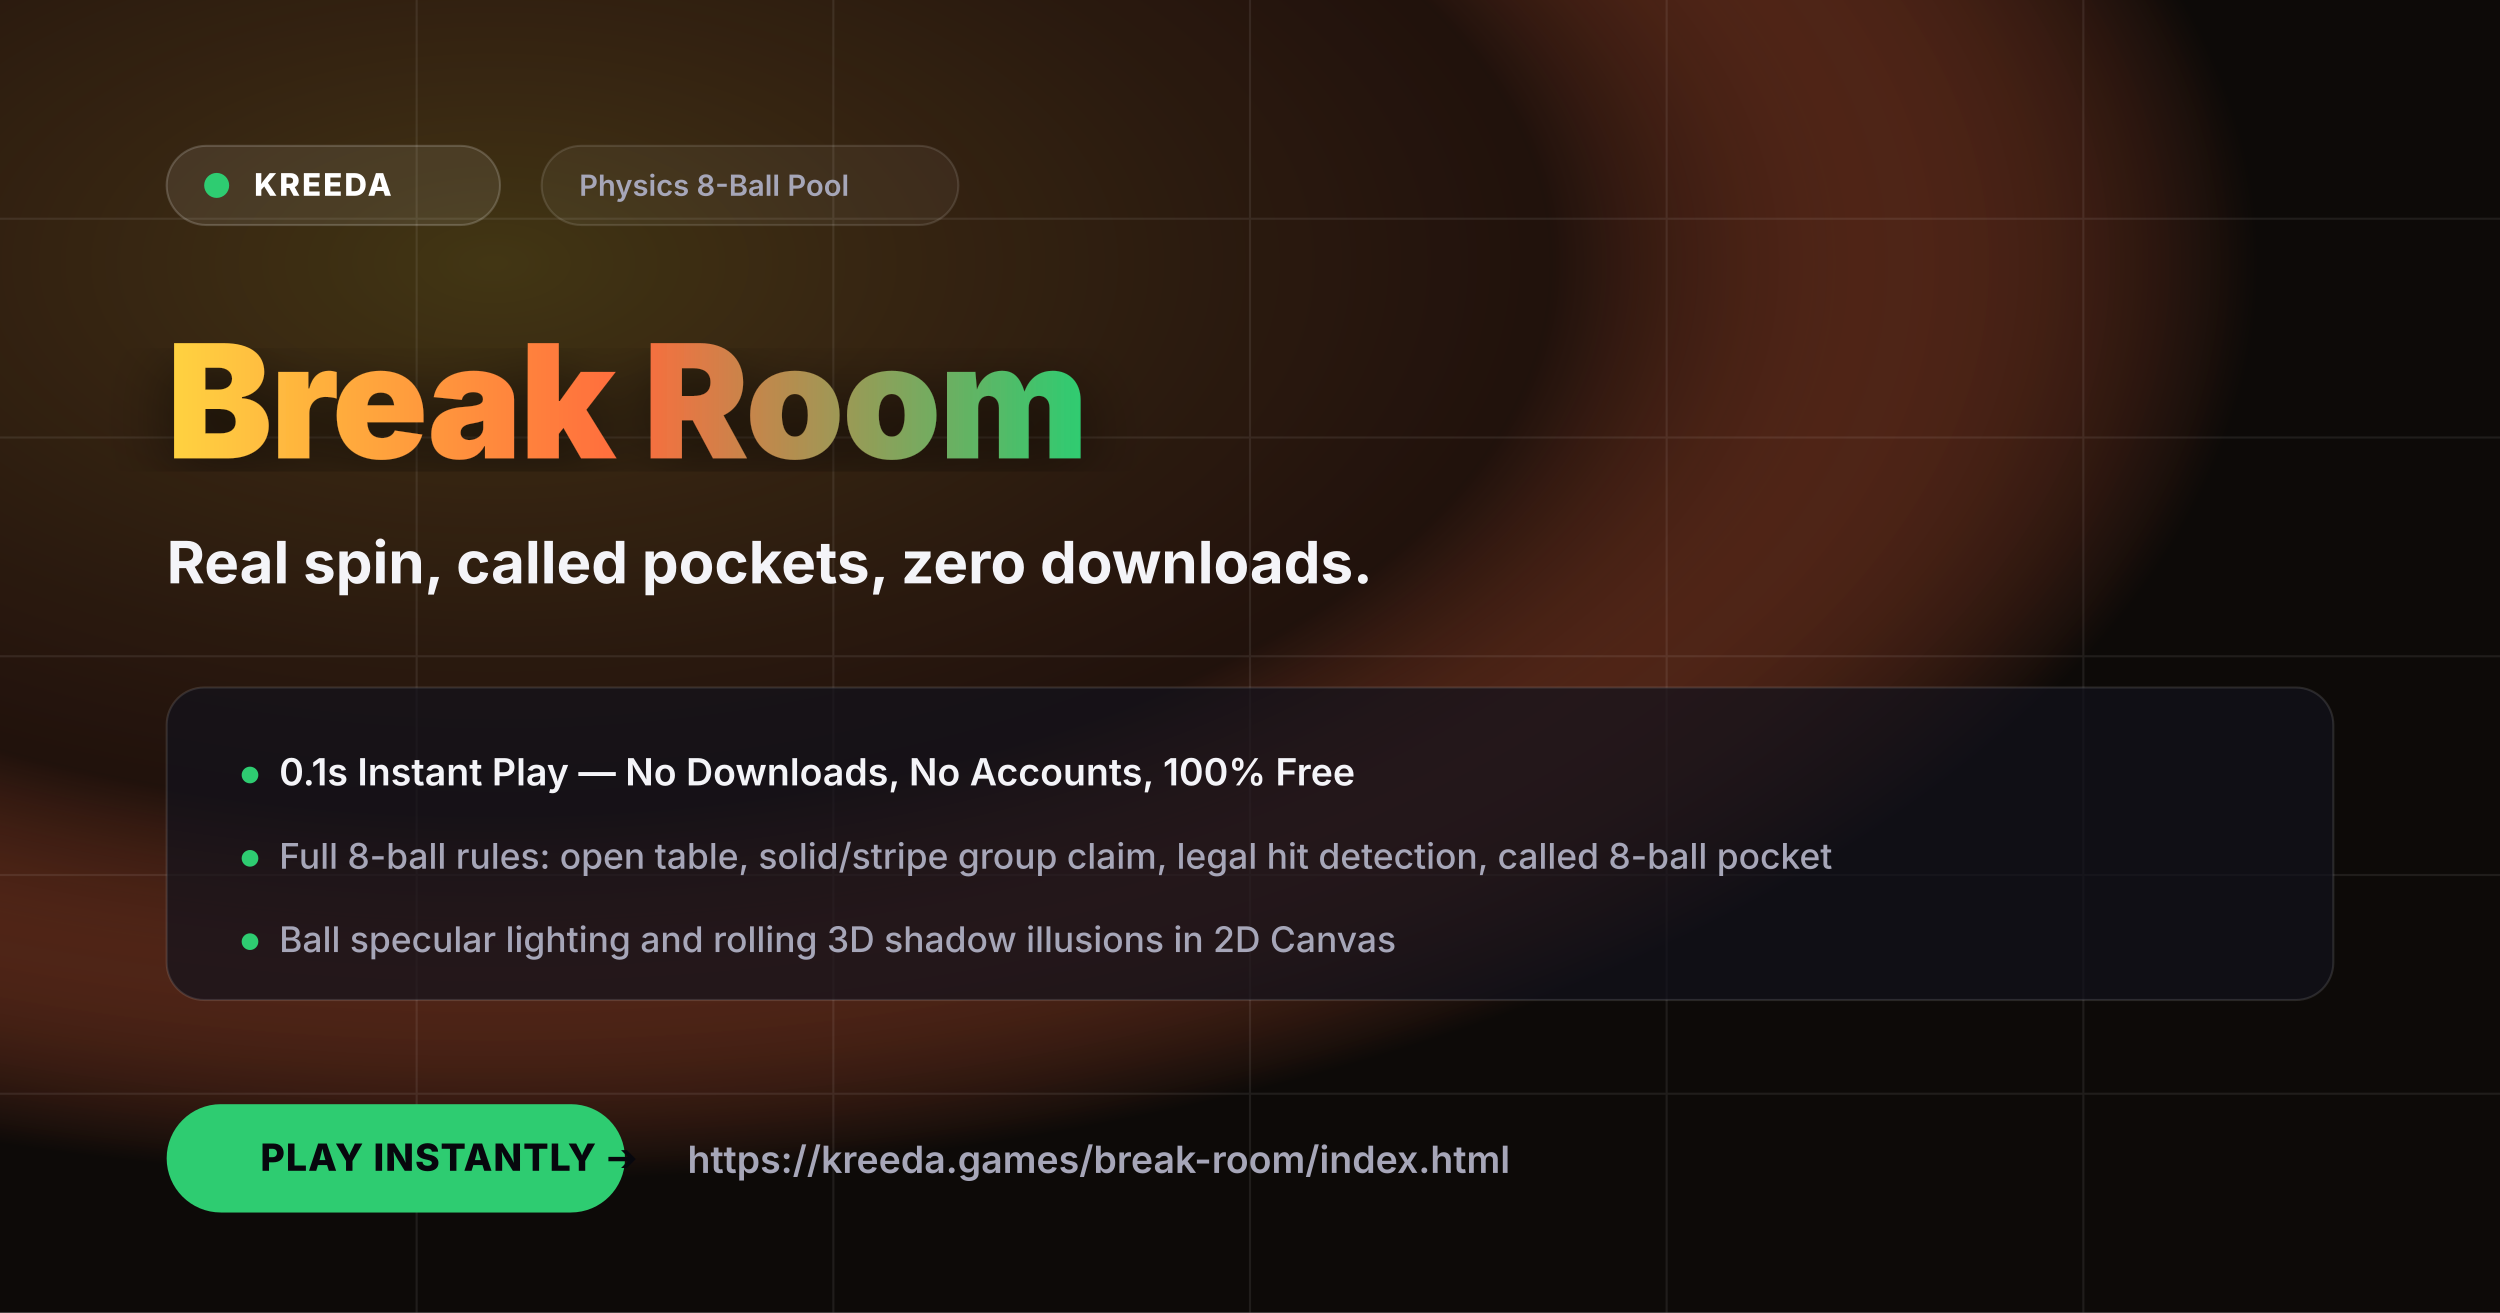
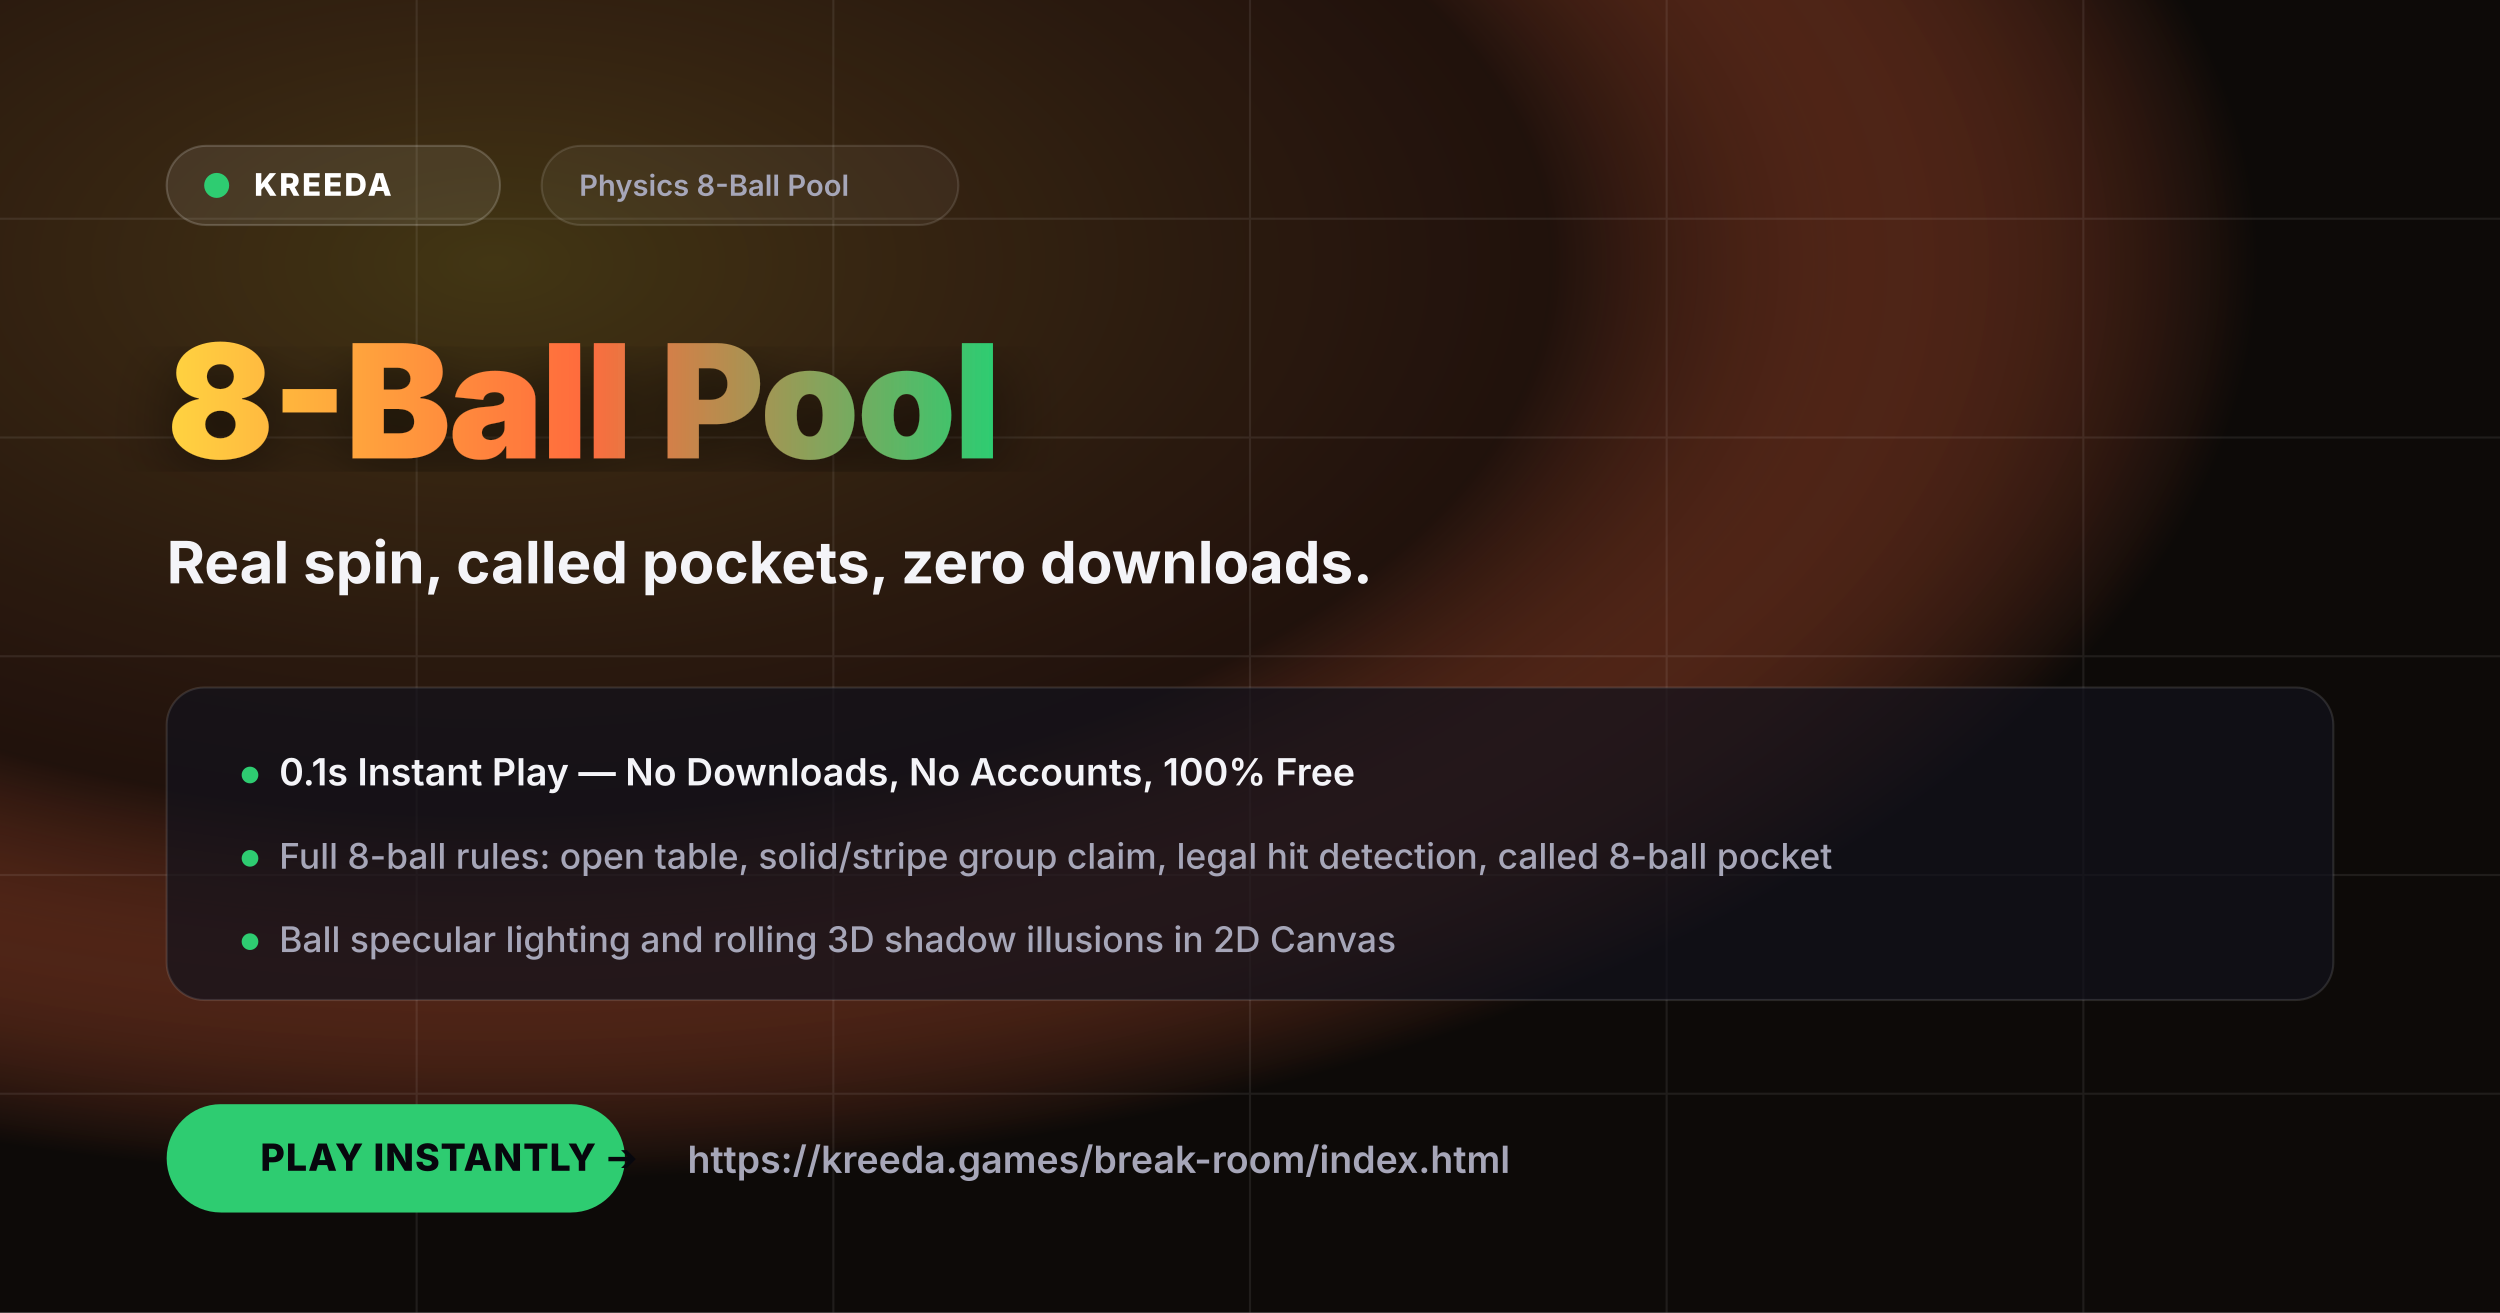
<svg xmlns="http://www.w3.org/2000/svg" viewBox="0 0 1200 630" width="1200" height="630">
  <defs>
    <radialGradient id="bgGlow" cx="20%" cy="20%" r="70%">
      <stop offset="0%" stop-color="#ffd23f" stop-opacity="0.22" />
      <stop offset="60%" stop-color="#ff6b3d" stop-opacity="0.08" />
      <stop offset="100%" stop-color="#0d0a08" stop-opacity="1" />
    </radialGradient>
    <linearGradient id="textGrad" x1="0%" y1="0%" x2="100%" y2="0%">
      <stop offset="0%" stop-color="#ffd23f" />
      <stop offset="50%" stop-color="#ff6b3d" />
      <stop offset="100%" stop-color="#2ecc71" />
    </linearGradient>
    <filter id="shadow" x="-10%" y="-10%" width="120%" height="120%">
      <feDropShadow dx="0" dy="8" stdDeviation="16" flood-color="#000000" flood-opacity="0.6" />
    </filter>
  </defs>
  <rect width="1200" height="630" fill="#0d0a08" />
  <rect width="1200" height="630" fill="url(#bgGlow)" />
  <g opacity="0.08" stroke="#ffffff" stroke-width="1">
    <line x1="0" y1="105" x2="1200" y2="105" />
    <line x1="0" y1="210" x2="1200" y2="210" />
    <line x1="0" y1="315" x2="1200" y2="315" />
    <line x1="0" y1="420" x2="1200" y2="420" />
    <line x1="0" y1="525" x2="1200" y2="525" />
    <line x1="200" y1="0" x2="200" y2="630" />
    <line x1="400" y1="0" x2="400" y2="630" />
    <line x1="600" y1="0" x2="600" y2="630" />
    <line x1="800" y1="0" x2="800" y2="630" />
    <line x1="1000" y1="0" x2="1000" y2="630" />
  </g>
  <g transform="translate(80, 70)">
    <rect width="160" height="38" rx="19" fill="rgba(255,255,255,0.08)" stroke="rgba(255,255,255,0.18)" stroke-width="1" />
    <circle cx="24" cy="19" r="6" fill="#2ecc71" />
    <text x="42" y="24" fill="#ffffff" font-family="-apple-system, system-ui, sans-serif" font-weight="800" font-size="15" letter-spacing="1">KREEDA</text>
  </g>
  <g transform="translate(260, 70)">
    <rect width="200" height="38" rx="19" fill="rgba(255,255,255,0.05)" stroke="rgba(255,255,255,0.12)" stroke-width="1" />
    <text x="18" y="24" fill="#a6a6b8" font-family="-apple-system, system-ui, sans-serif" font-weight="600" font-size="14">Physics 8-Ball Pool</text>
  </g>
-   <text x="80" y="220" fill="url(#textGrad)" font-family="-apple-system, system-ui, sans-serif" font-weight="900" font-size="76" letter-spacing="-1" filter="url(#shadow)">Break Room</text>
+   <text x="80" y="220" fill="url(#textGrad)" font-family="-apple-system, system-ui, sans-serif" font-weight="900" font-size="76" letter-spacing="-1" filter="url(#shadow)">8-Ball Pool</text>
  <text x="80" y="280" fill="#f4f4f8" font-family="-apple-system, system-ui, sans-serif" font-weight="700" font-size="28" letter-spacing="0">Real spin, called pockets, zero downloads.</text>
  <g transform="translate(80, 330)">
    <rect width="1040" height="150" rx="18" fill="rgba(18,18,28,0.7)" stroke="rgba(255,255,255,0.12)" stroke-width="1" />
    <g transform="translate(30, 42)">
      <circle cx="10" cy="0" r="4" fill="#2ecc71" />
      <text x="24" y="5" fill="#f4f4f8" font-family="-apple-system, system-ui, sans-serif" font-weight="600" font-size="18">0.1s Instant Play — No Downloads, No Accounts, 100% Free</text>
    </g>
    <g transform="translate(30, 82)">
      <circle cx="10" cy="0" r="4" fill="#2ecc71" />
      <text x="24" y="5" fill="#a6a6b8" font-family="-apple-system, system-ui, sans-serif" font-weight="500" font-size="17">Full 8-ball rules: open table, solid/stripe group claim, legal hit detection, called 8-ball pocket</text>
    </g>
    <g transform="translate(30, 122)">
      <circle cx="10" cy="0" r="4" fill="#2ecc71" />
      <text x="24" y="5" fill="#a6a6b8" font-family="-apple-system, system-ui, sans-serif" font-weight="500" font-size="17">Ball specular lighting and rolling 3D shadow illusions in 2D Canvas</text>
    </g>
  </g>
  <g transform="translate(80, 530)">
    <rect width="220" height="52" rx="26" fill="#2ecc71" />
    <text x="45" y="32" fill="#07070d" font-family="-apple-system, system-ui, sans-serif" font-weight="800" font-size="18" letter-spacing="0.5">PLAY INSTANTLY ➔</text>
  </g>
  <text x="330" y="563" fill="#a6a6b8" font-family="-apple-system, system-ui, sans-serif" font-weight="600" font-size="18">https://kreeda.games/break-room/index.html</text>
</svg>
